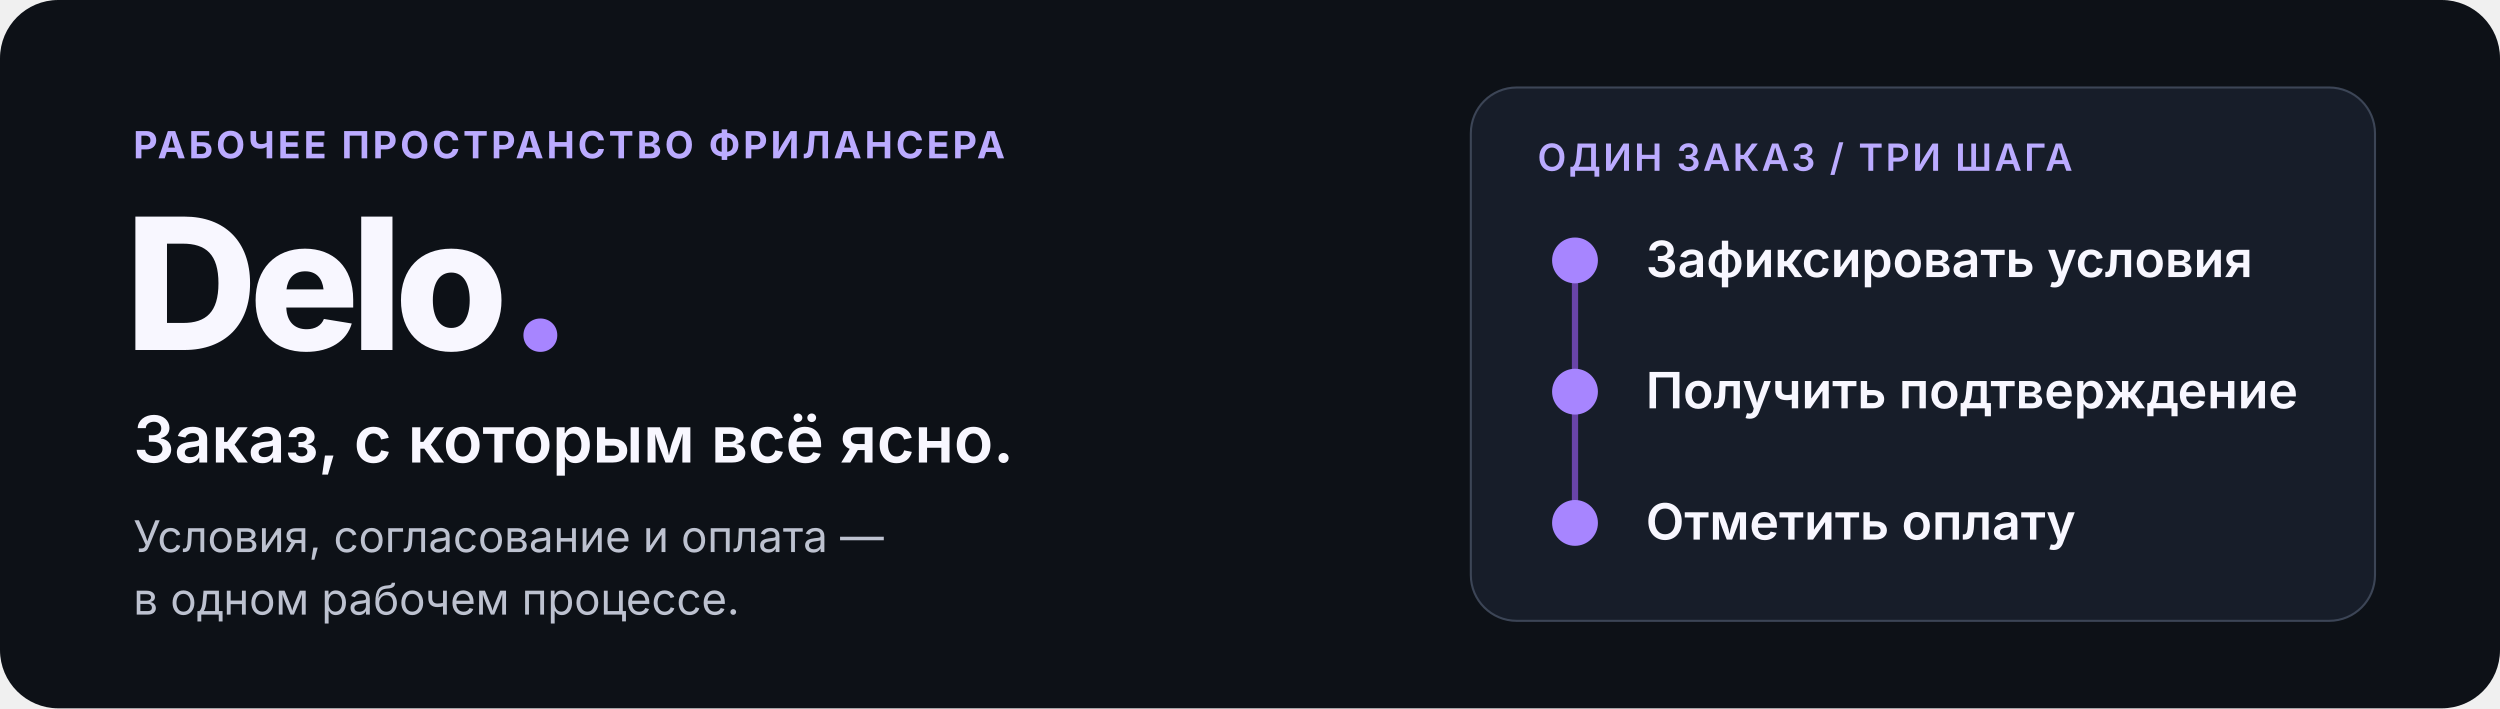
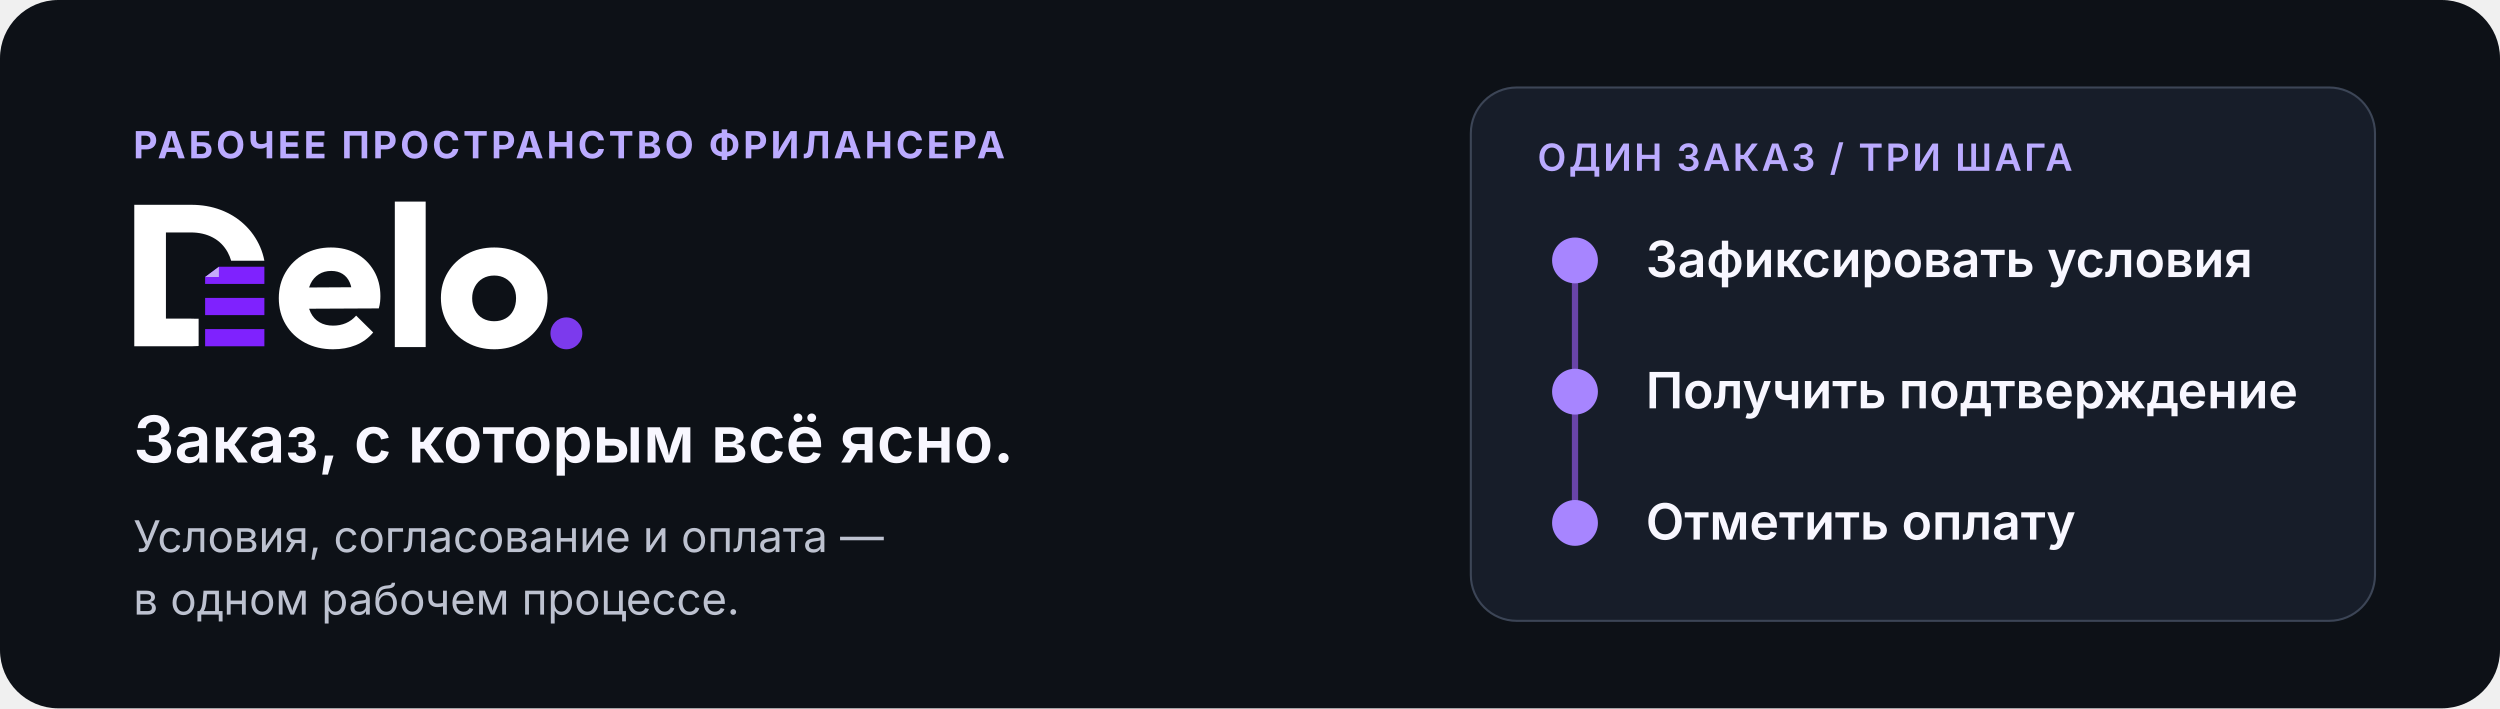
<svg xmlns="http://www.w3.org/2000/svg" width="1200" height="340" viewBox="0 0 1200 340" role="img" aria-labelledby="title desc">
  <rect width="1200" height="340" rx="28" fill="#0D1117" />
  <g id="identity" font-family="-apple-system, BlinkMacSystemFont, 'Segoe UI', sans-serif">
    <text x="64" y="76" fill="#BBABFF" font-size="18" font-weight="650" letter-spacing="1.5">РАБОЧЕЕ ПРОСТРАНСТВО ФРИЛАНСЕРА</text>
-     <text x="60" y="168" fill="#F8F7FF" font-size="88" font-weight="760" letter-spacing="-4">Delo<tspan fill="#A785FF">.</tspan>
-     </text>
+     <svg x="64" y="96" width="216" height="72" viewBox="92 188 658 218">
+       <path d="M283.611,276.178h-48.573c-1.239-4.354-2.902-8.414-4.973-12.229-5.185-9.473-12.408-16.713-21.686-21.686-9.278-4.989-20.072-7.484-32.382-7.484h-36.328v126.007h36.328c3.995,0,7.499.329,11.479.138v39.908c-3.375.261-6.816.391-10.305.391h-83.793v-206.865h83.206c15.637,0,30.034,2.478,43.225,7.468,13.191,4.973,24.702,12.115,34.567,21.392,9.865,9.278,17.544,20.17,23.007,32.659,2.788,6.375,4.859,13.142,6.229,20.3Z" fill="#fff" />
+       <rect x="196.963" y="376.094" width="86.648" height="25.129" fill="#7f22fe" />
+       <rect x="196.963" y="330.508" width="86.648" height="25.129" fill="#7f22fe" />
+       <polygon points="217.121 284.923 196.963 299.968 196.963 310.052 283.611 310.052 283.611 284.923 217.121 284.923" fill="#7f22fe" />
+       <polygon points="217.121 284.923 196.963 299.968 217.121 299.968 217.121 284.923" fill="#c5aaf9" />
+       <path d="M384.11,405.612c-15.433,0-29.108-3.177-41.021-9.523-11.918-6.345-21.294-15.186-28.129-26.518-6.84-11.326-10.255-24.219-10.255-38.677,0-14.064,3.319-26.709,9.962-37.945,6.638-11.231,15.722-20.071,27.25-26.518,11.524-6.446,24.512-9.669,38.97-9.669,14.257,0,26.76,3.031,37.505,9.083,10.741,6.057,19.237,14.458,25.492,25.199,6.249,10.745,9.376,23.052,9.376,36.919,0,2.738-.146,5.521-.439,8.351-.293,2.834-.93,6.007-1.905,9.523l-122.478.586v-31.059l103.139-.586-19.339,13.185c-.197-8.008-1.465-14.696-3.809-20.071-2.344-5.37-5.814-9.523-10.402-12.453-4.592-2.931-10.109-4.396-16.555-4.396-7.032,0-13.14,1.662-18.313,4.982-5.178,3.323-9.184,7.911-12.013,13.771-2.834,5.86-4.249,12.892-4.249,21.097s1.511,15.337,4.542,21.39c3.026,6.057,7.325,10.695,12.892,13.918s12.16,4.835,19.778,4.835c6.836,0,13.085-1.218,18.753-3.663,5.664-2.44,10.645-6.103,14.944-10.988l24.906,24.613c-7.032,8.401-15.53,14.605-25.492,18.606s-21.001,6.006-33.11,6.006Z" fill="#fff" />
+       <path d="M474.354,402.389v-212.725h45.124v212.725h-45.124Z" fill="#fff" />
+       <path d="M619.683,405.612c-14.848,0-28.13-3.319-39.85-9.962-11.72-6.638-21.001-15.625-27.836-26.957-6.84-11.326-10.255-24.026-10.255-38.091,0-13.867,3.369-26.371,10.109-37.505,6.739-11.134,15.968-19.97,27.689-26.518,11.72-6.542,25.098-9.816,40.143-9.816,14.651,0,27.881,3.224,39.703,9.669,11.817,6.446,21.143,15.287,27.982,26.518,6.836,11.235,10.256,23.784,10.256,37.652,0,14.262-3.42,27.007-10.256,38.238-6.839,11.235-16.114,20.172-27.835,26.811-11.721,6.643-25.007,9.962-39.849,9.962ZM619.683,364.591c6.248,0,11.817-1.365,16.702-4.102,4.88-2.734,8.643-6.689,11.28-11.867,2.637-5.173,3.955-11.084,3.955-17.727,0-6.446-1.368-12.16-4.102-17.141-2.737-4.981-6.497-8.886-11.28-11.72-4.79-2.83-10.307-4.248-16.555-4.248s-11.822,1.419-16.703,4.248c-4.885,2.834-8.694,6.79-11.427,11.867-2.738,5.082-4.102,10.745-4.102,16.994,0,6.643,1.364,12.554,4.102,17.727,2.733,5.178,6.542,9.133,11.427,11.867,4.88,2.737,10.448,4.102,16.703,4.102Z" fill="#fff" />
+       <circle cx="725.211" cy="382.307" r="23.301" fill="#7c3aed" />
+     </svg>
    <text x="64" y="222" fill="#F8F7FF" font-size="31" font-weight="640">Заказ, с которым всё ясно.</text>
    <text x="64" y="265" fill="#BDC2D0" font-size="21">Условия, согласование и оплата —</text>
    <text x="64" y="295" fill="#BDC2D0" font-size="21">в одном рабочем процессе.</text>
  </g>
  <g id="order-process" font-family="-apple-system, BlinkMacSystemFont, 'Segoe UI', sans-serif">
    <rect x="706" y="42" width="434" height="256" rx="22" fill="#171D29" stroke="#3C4556" />
    <text x="738" y="82" fill="#BBABFF" font-size="18" font-weight="640" letter-spacing="1.2">ОДИН ЗАКАЗ / ТРИ ШАГА</text>
    <path d="M756 123 V250" fill="none" stroke="#6944A8" stroke-width="3" stroke-linecap="round" />
    <circle cx="756" cy="125" r="11" fill="#A785FF" />
    <text x="790" y="133" fill="#F8F7FF" font-size="24" font-weight="600">Зафиксировать условия</text>
    <circle cx="756" cy="188" r="11" fill="#A785FF" />
    <text x="790" y="196" fill="#F8F7FF" font-size="24" font-weight="600">Получить подтверждение</text>
    <circle cx="756" cy="251" r="11" fill="#A785FF" />
    <text x="790" y="259" fill="#F8F7FF" font-size="24" font-weight="600">Отметить оплату</text>
  </g>
</svg>
